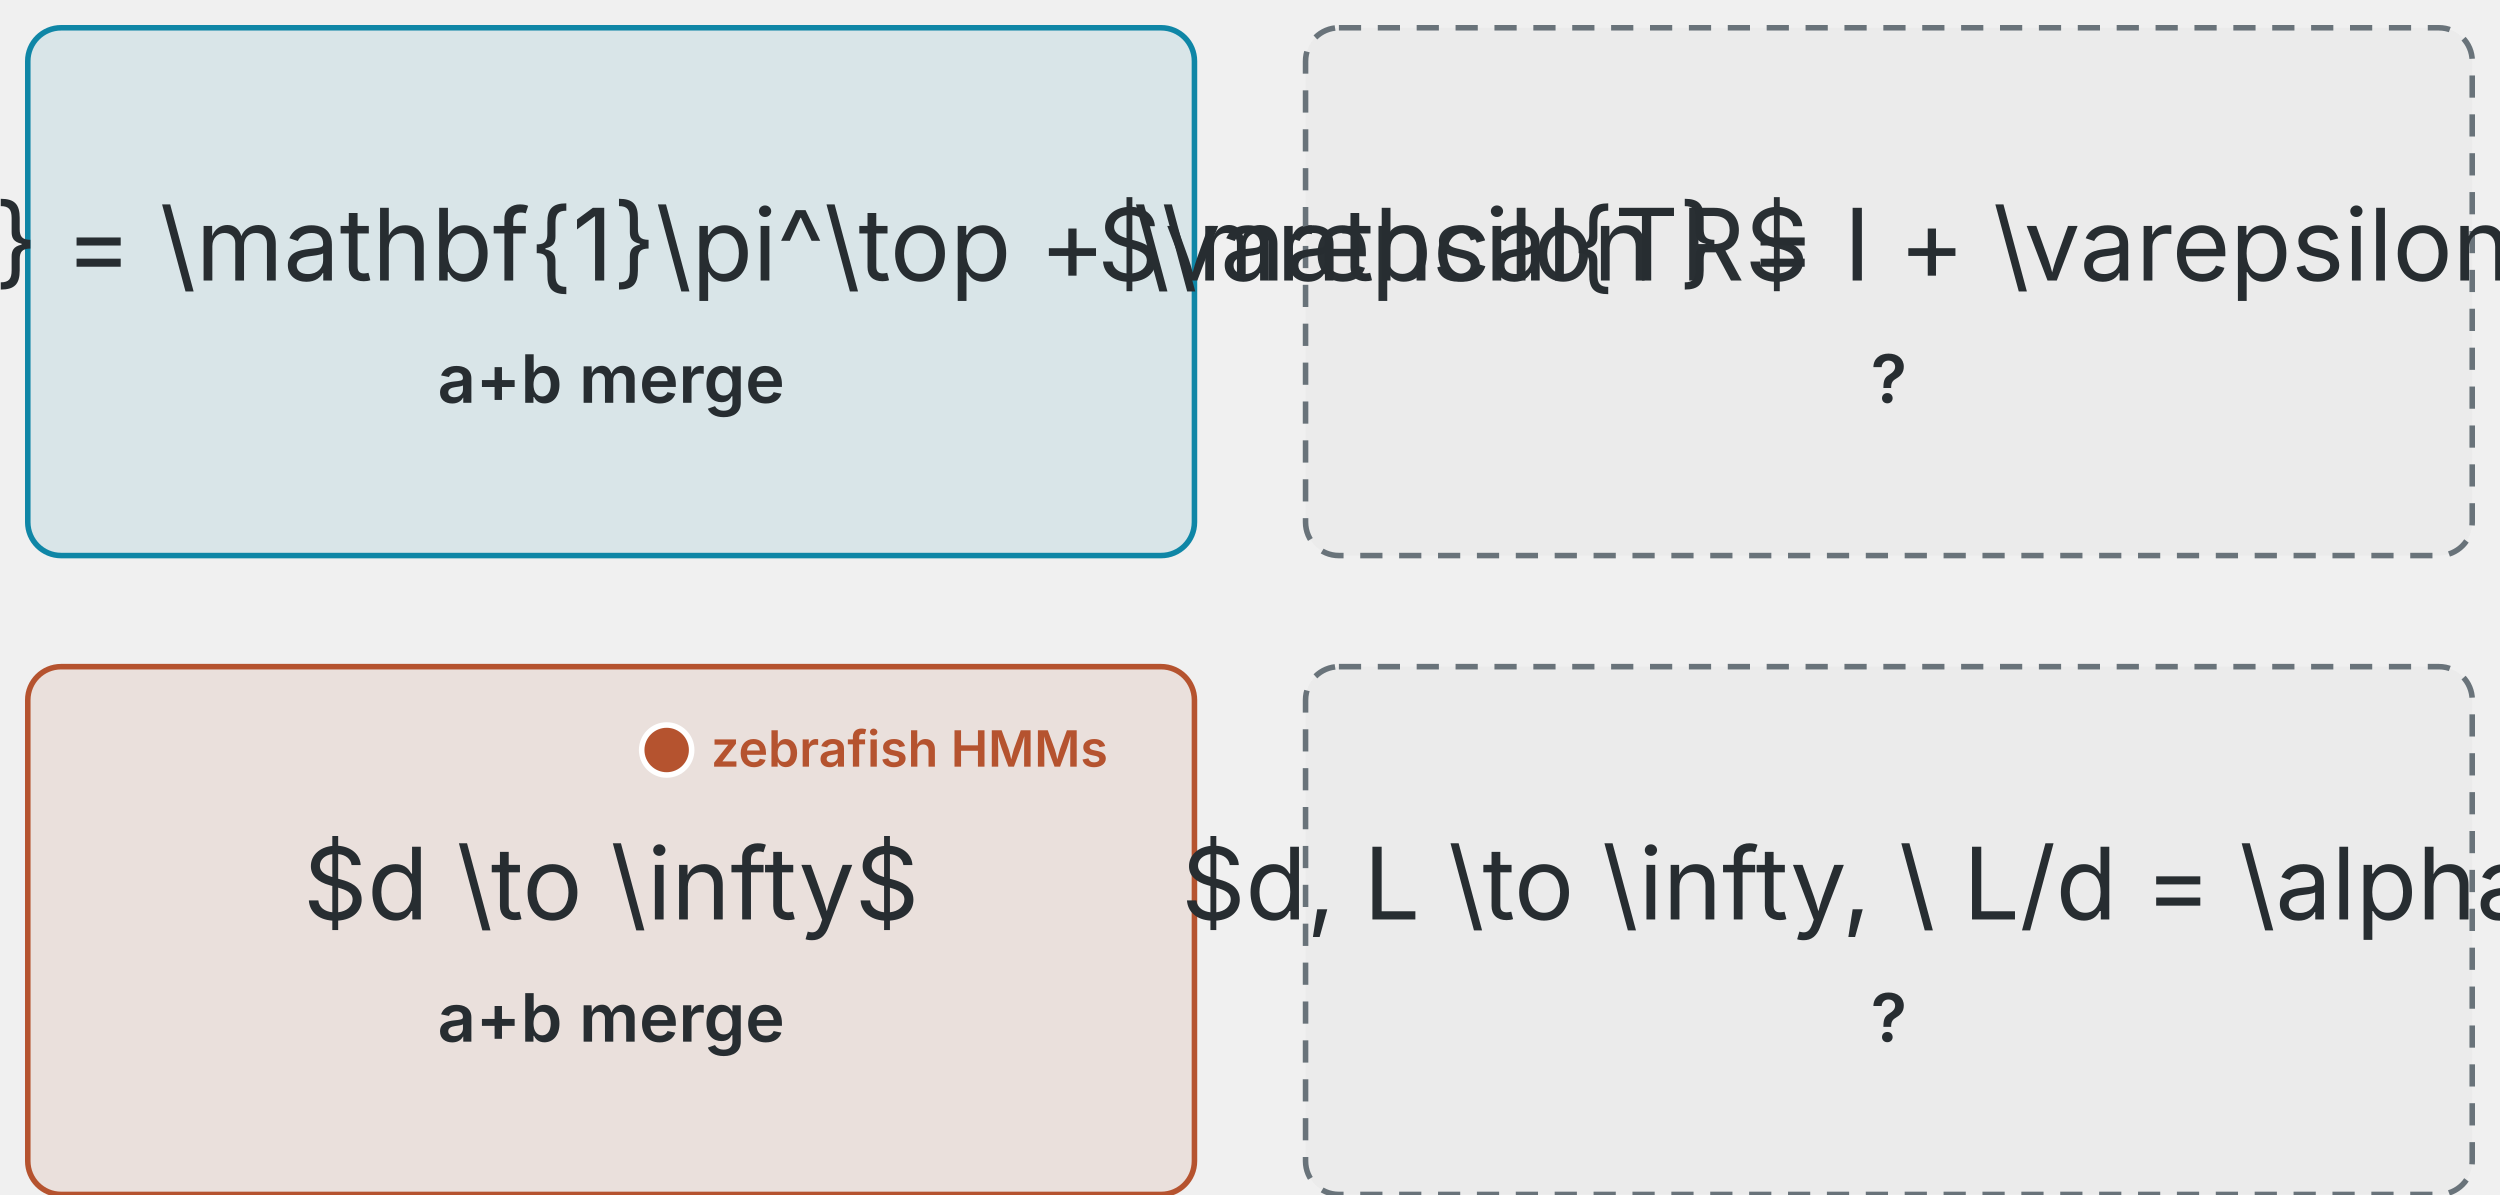
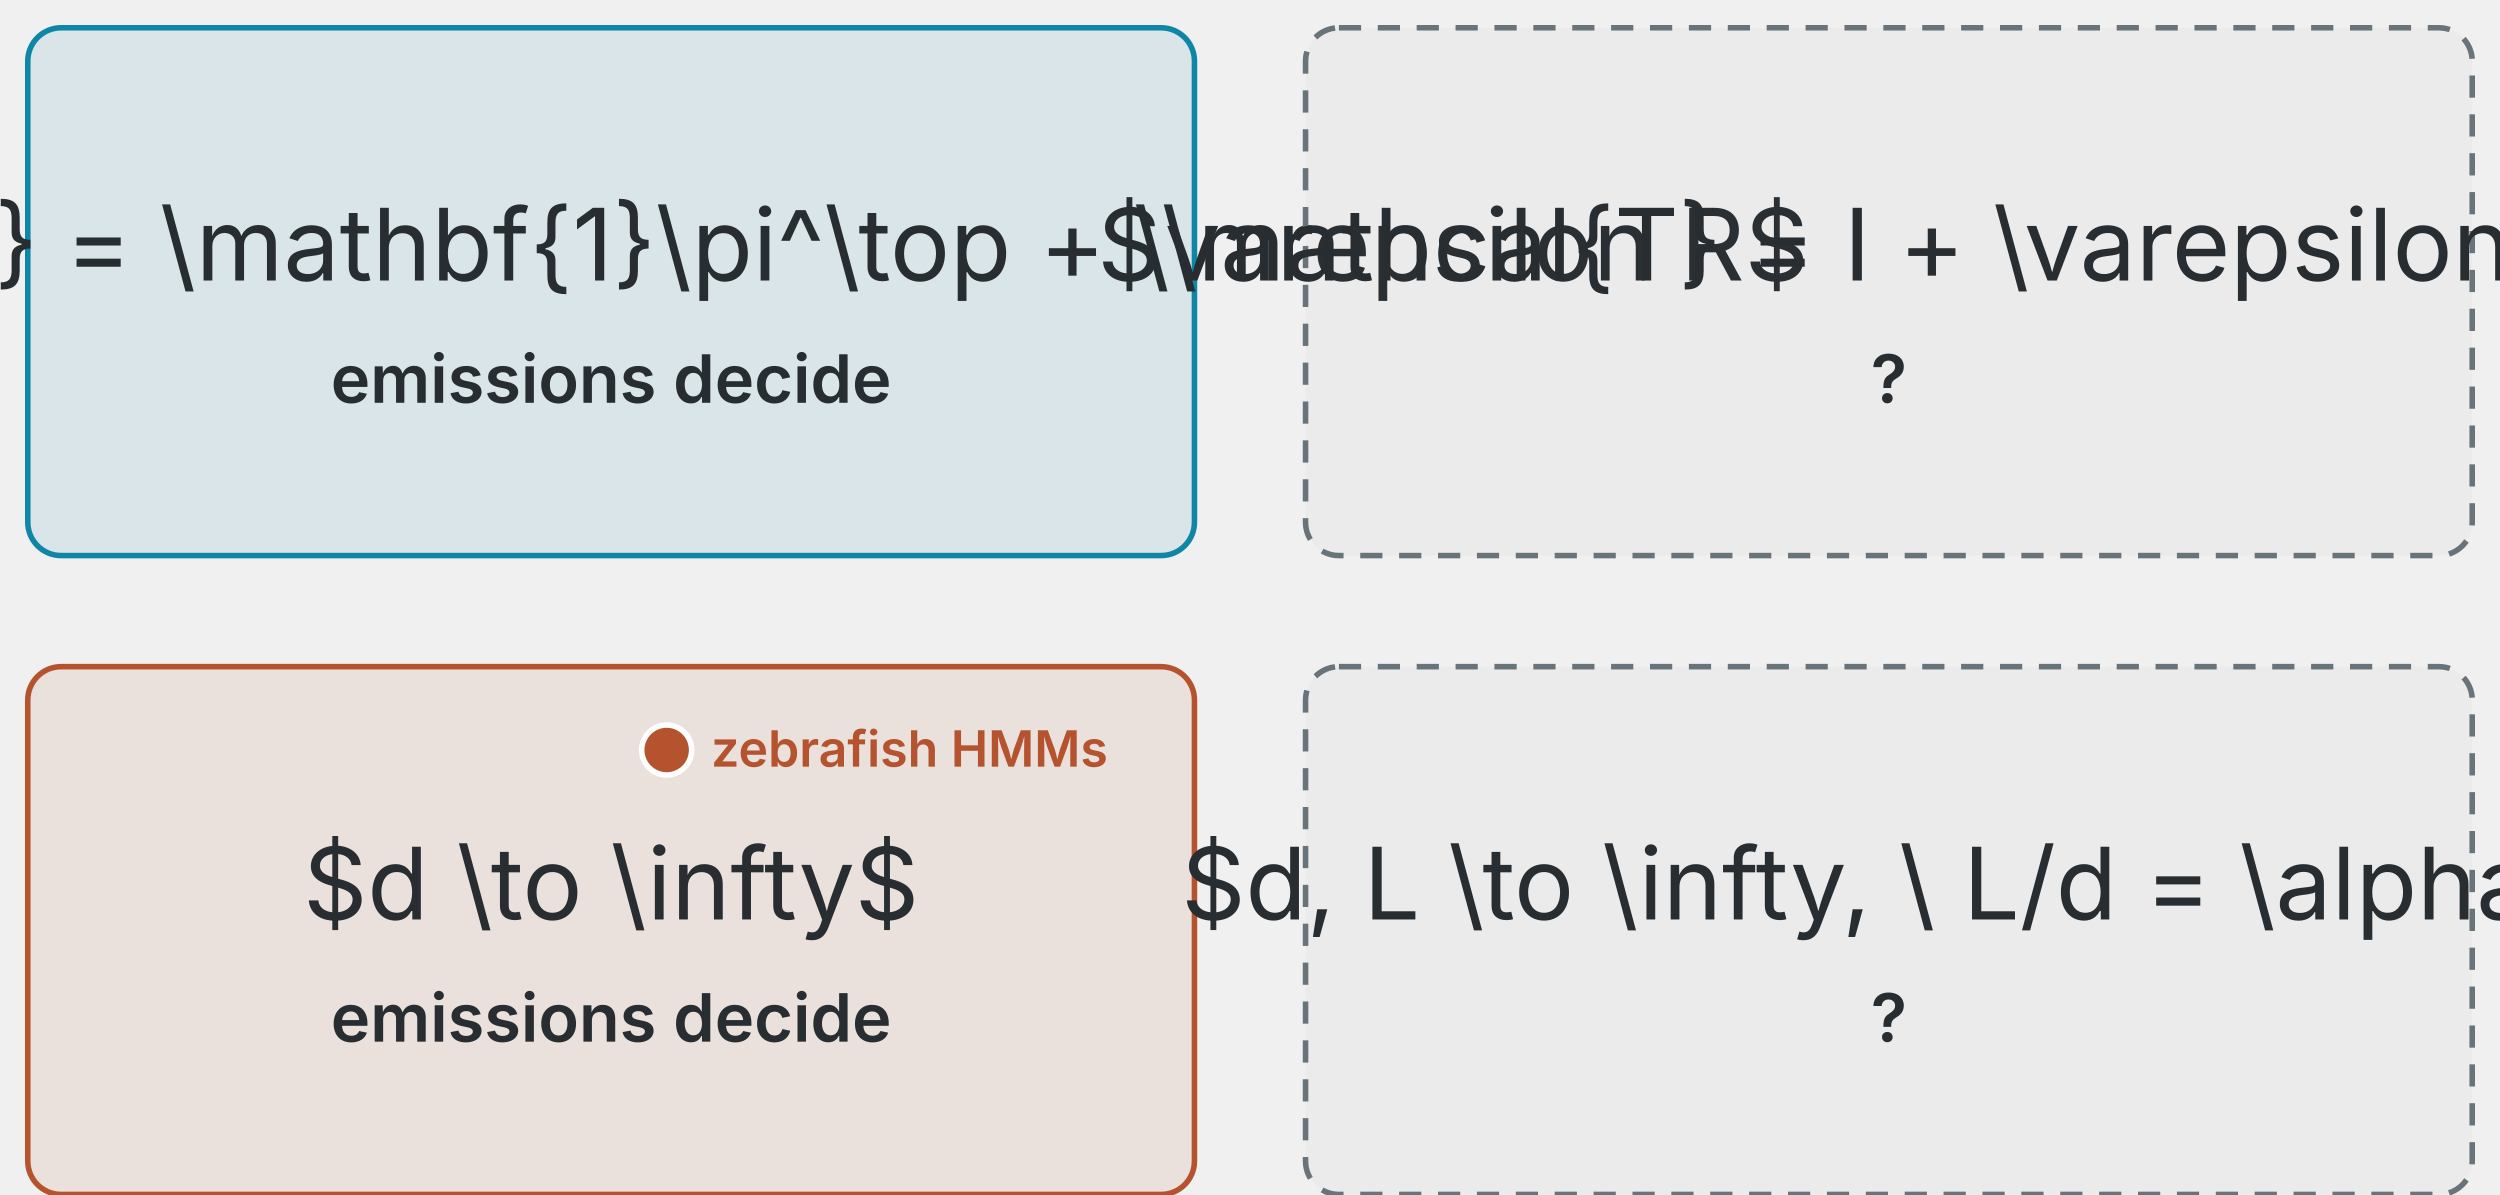
<svg xmlns="http://www.w3.org/2000/svg" viewBox="0 0 900 430" width="900" height="430" role="img" aria-label="The four limits">
  <rect x="10" y="10" width="420" height="190" rx="12" fill="#0f86a6" fill-opacity="0.1" stroke="#0f86a6" stroke-width="2" />
  <text x="220.0" y="101.0" font-size="36" text-anchor="middle" fill="#272d31" font-weight="400" font-family="Inter, Century Gothic, sans-serif">$\mathcal{T} = \mathbf{1}\pi^\top + \varepsilon R$</text>
-   <text x="220.0" y="145.0" font-size="24" text-anchor="middle" fill="#272d31" font-weight="600" font-family="Inter, Century Gothic, sans-serif">a+b merge</text>
+   <text x="220.0" y="145.0" font-size="24" text-anchor="middle" fill="#272d31" font-weight="600" font-family="Inter, Century Gothic, sans-serif">emissions decide</text>
  <rect x="470" y="10" width="420" height="190" rx="12" fill="#69737a" fill-opacity="0.04" stroke="#69737a" stroke-width="2" stroke-dasharray="8 6" />
  <text x="680.0" y="101.0" font-size="36" text-anchor="middle" fill="#272d31" font-weight="400" font-family="Inter, Century Gothic, sans-serif">$\mathcal{T} = I + \varepsilon Q$</text>
  <text x="680.0" y="145.0" font-size="24" text-anchor="middle" fill="#272d31" font-weight="600" font-family="Inter, Century Gothic, sans-serif">?</text>
  <rect x="10" y="240" width="420" height="190" rx="12" fill="#b5532f" fill-opacity="0.1" stroke="#b5532f" stroke-width="2" />
  <text x="220.0" y="331.0" font-size="36" text-anchor="middle" fill="#272d31" font-weight="400" font-family="Inter, Century Gothic, sans-serif">$d \to \infty$</text>
-   <text x="220.0" y="375.0" font-size="24" text-anchor="middle" fill="#272d31" font-weight="600" font-family="Inter, Century Gothic, sans-serif">a+b merge</text>
+   <text x="220.0" y="375.0" font-size="24" text-anchor="middle" fill="#272d31" font-weight="600" font-family="Inter, Century Gothic, sans-serif">emissions decide</text>
  <rect x="470" y="240" width="420" height="190" rx="12" fill="#69737a" fill-opacity="0.04" stroke="#69737a" stroke-width="2" stroke-dasharray="8 6" />
  <text x="680.0" y="331.0" font-size="36" text-anchor="middle" fill="#272d31" font-weight="400" font-family="Inter, Century Gothic, sans-serif">$d, L \to \infty, \ L/d = \alpha$</text>
  <text x="680.0" y="375.0" font-size="24" text-anchor="middle" fill="#272d31" font-weight="600" font-family="Inter, Century Gothic, sans-serif">?</text>
  <circle cx="240" cy="270" r="9" fill="#b5532f" stroke="#fff" stroke-width="2" />
  <text x="256" y="276" font-size="18" text-anchor="start" fill="#b5532f" font-weight="600" font-family="Inter, Century Gothic, sans-serif">zebrafish HMMs</text>
</svg>
